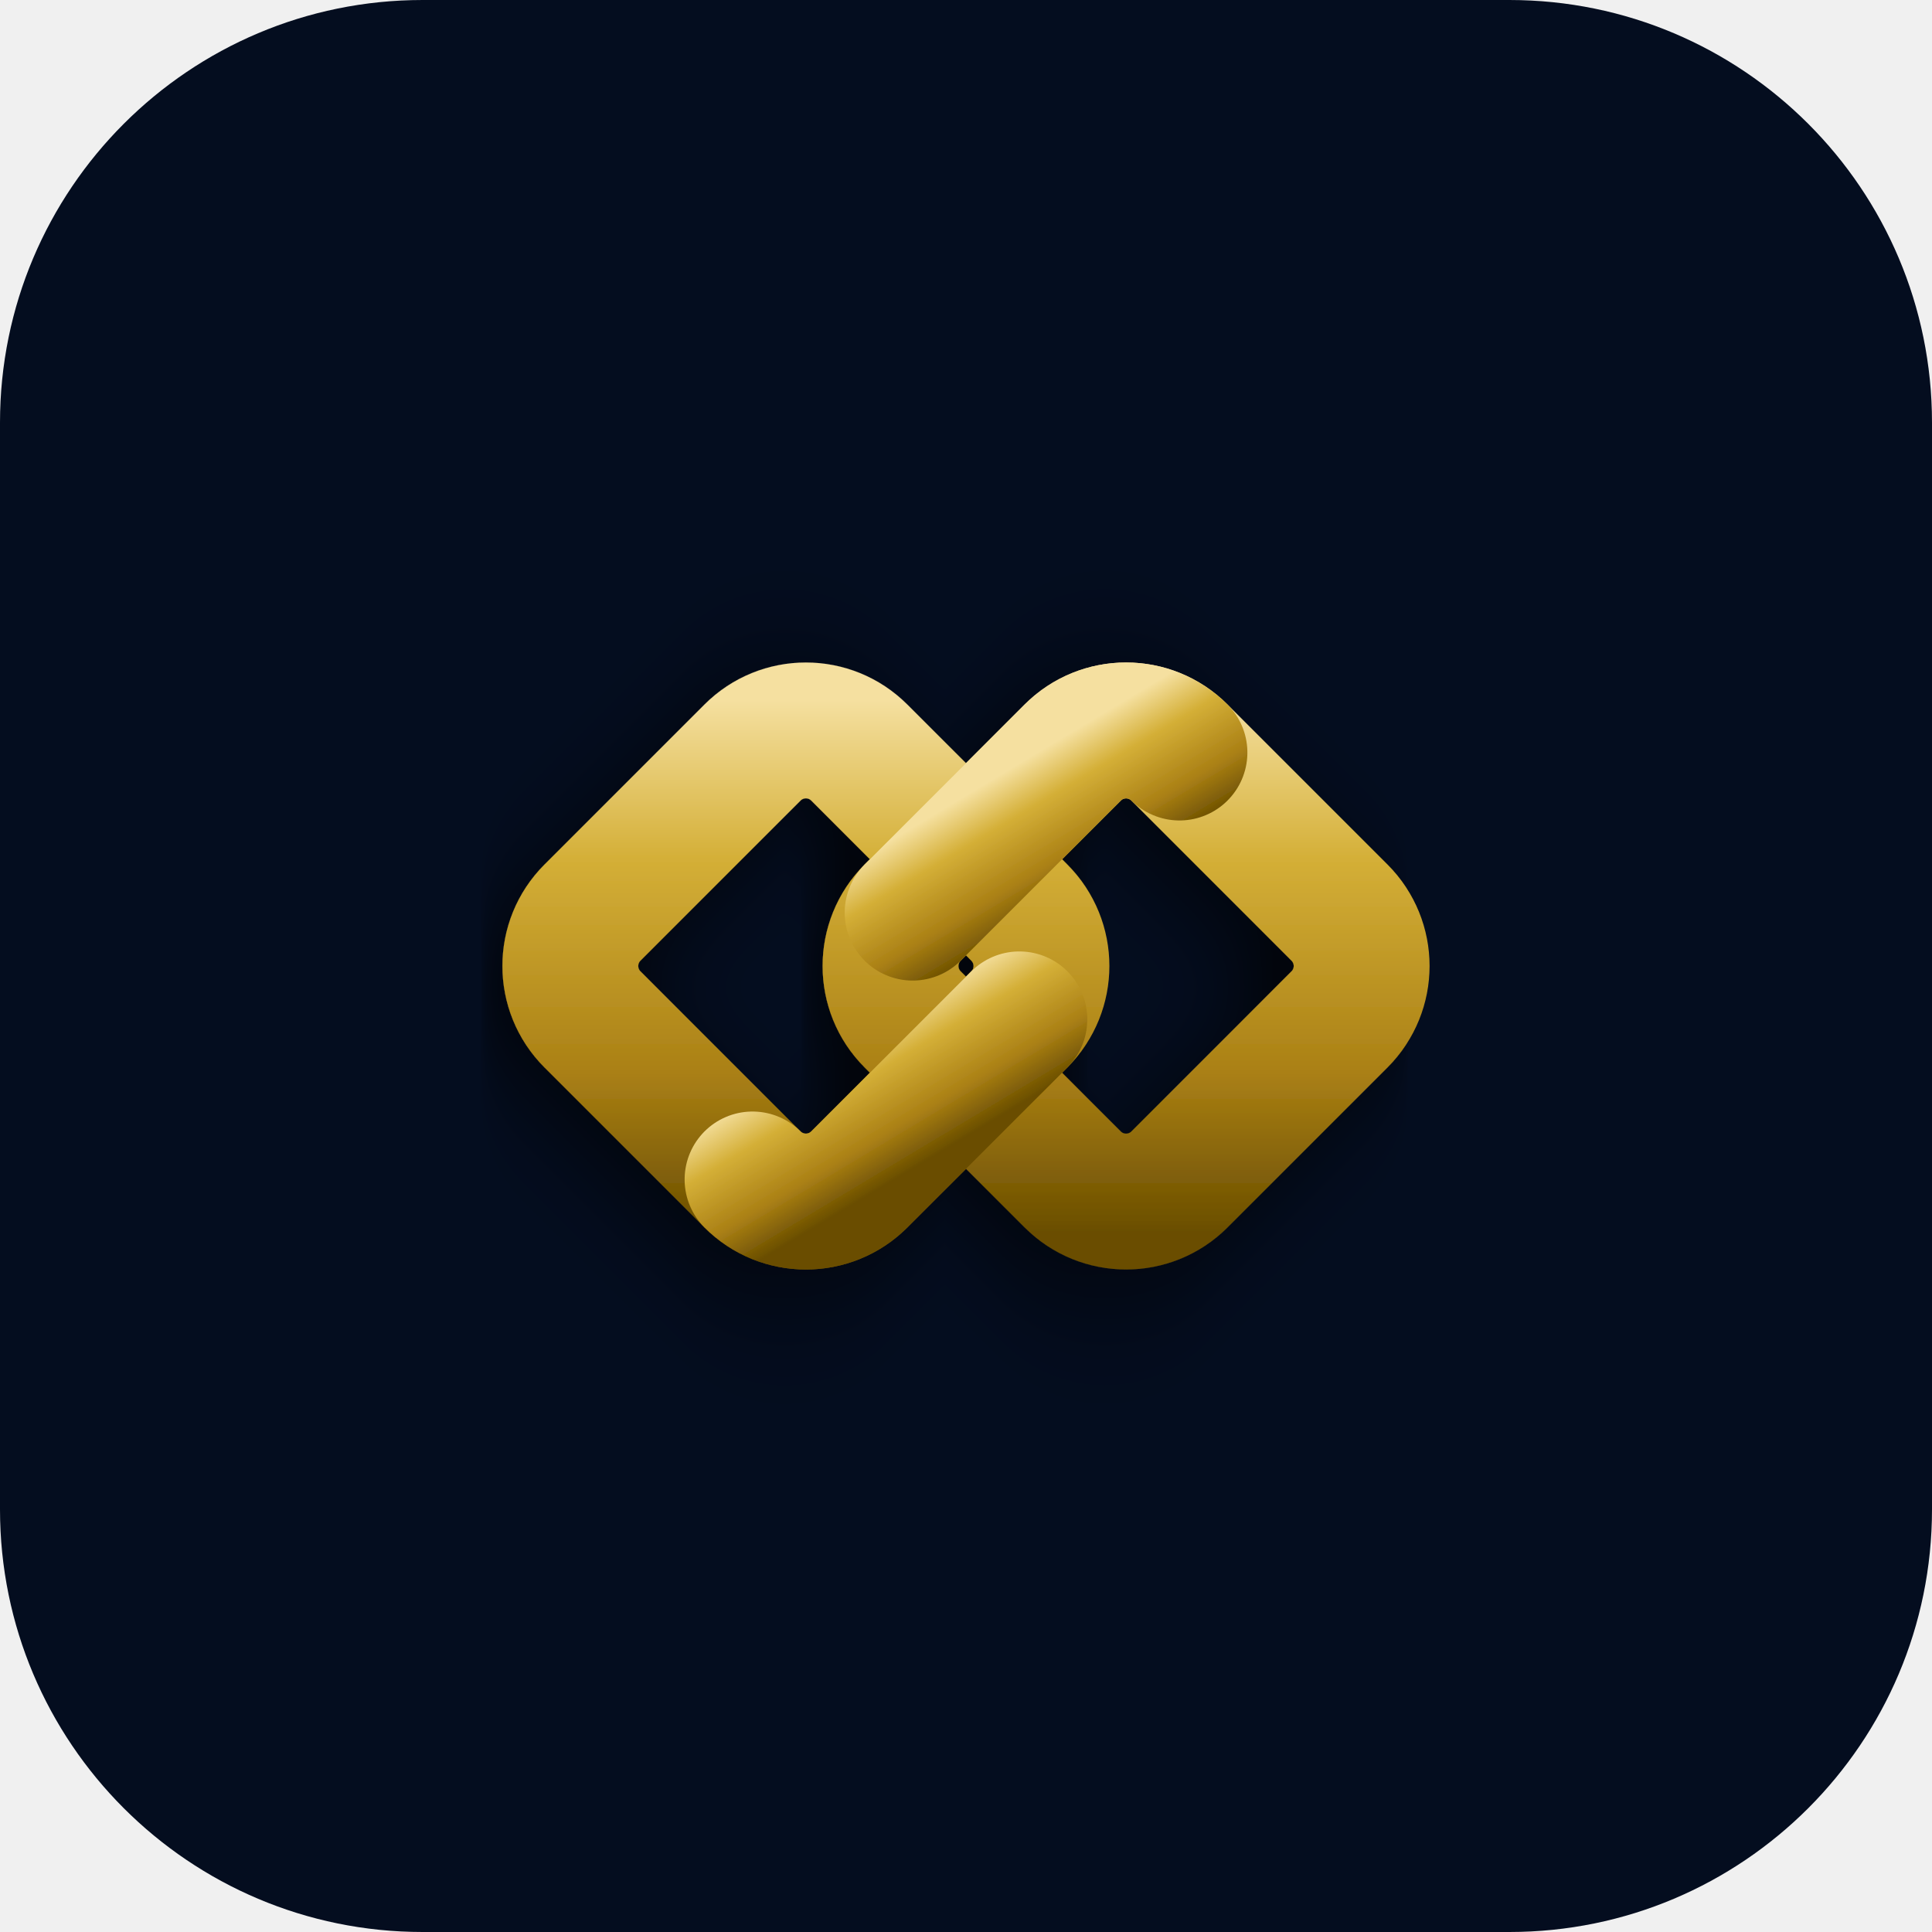
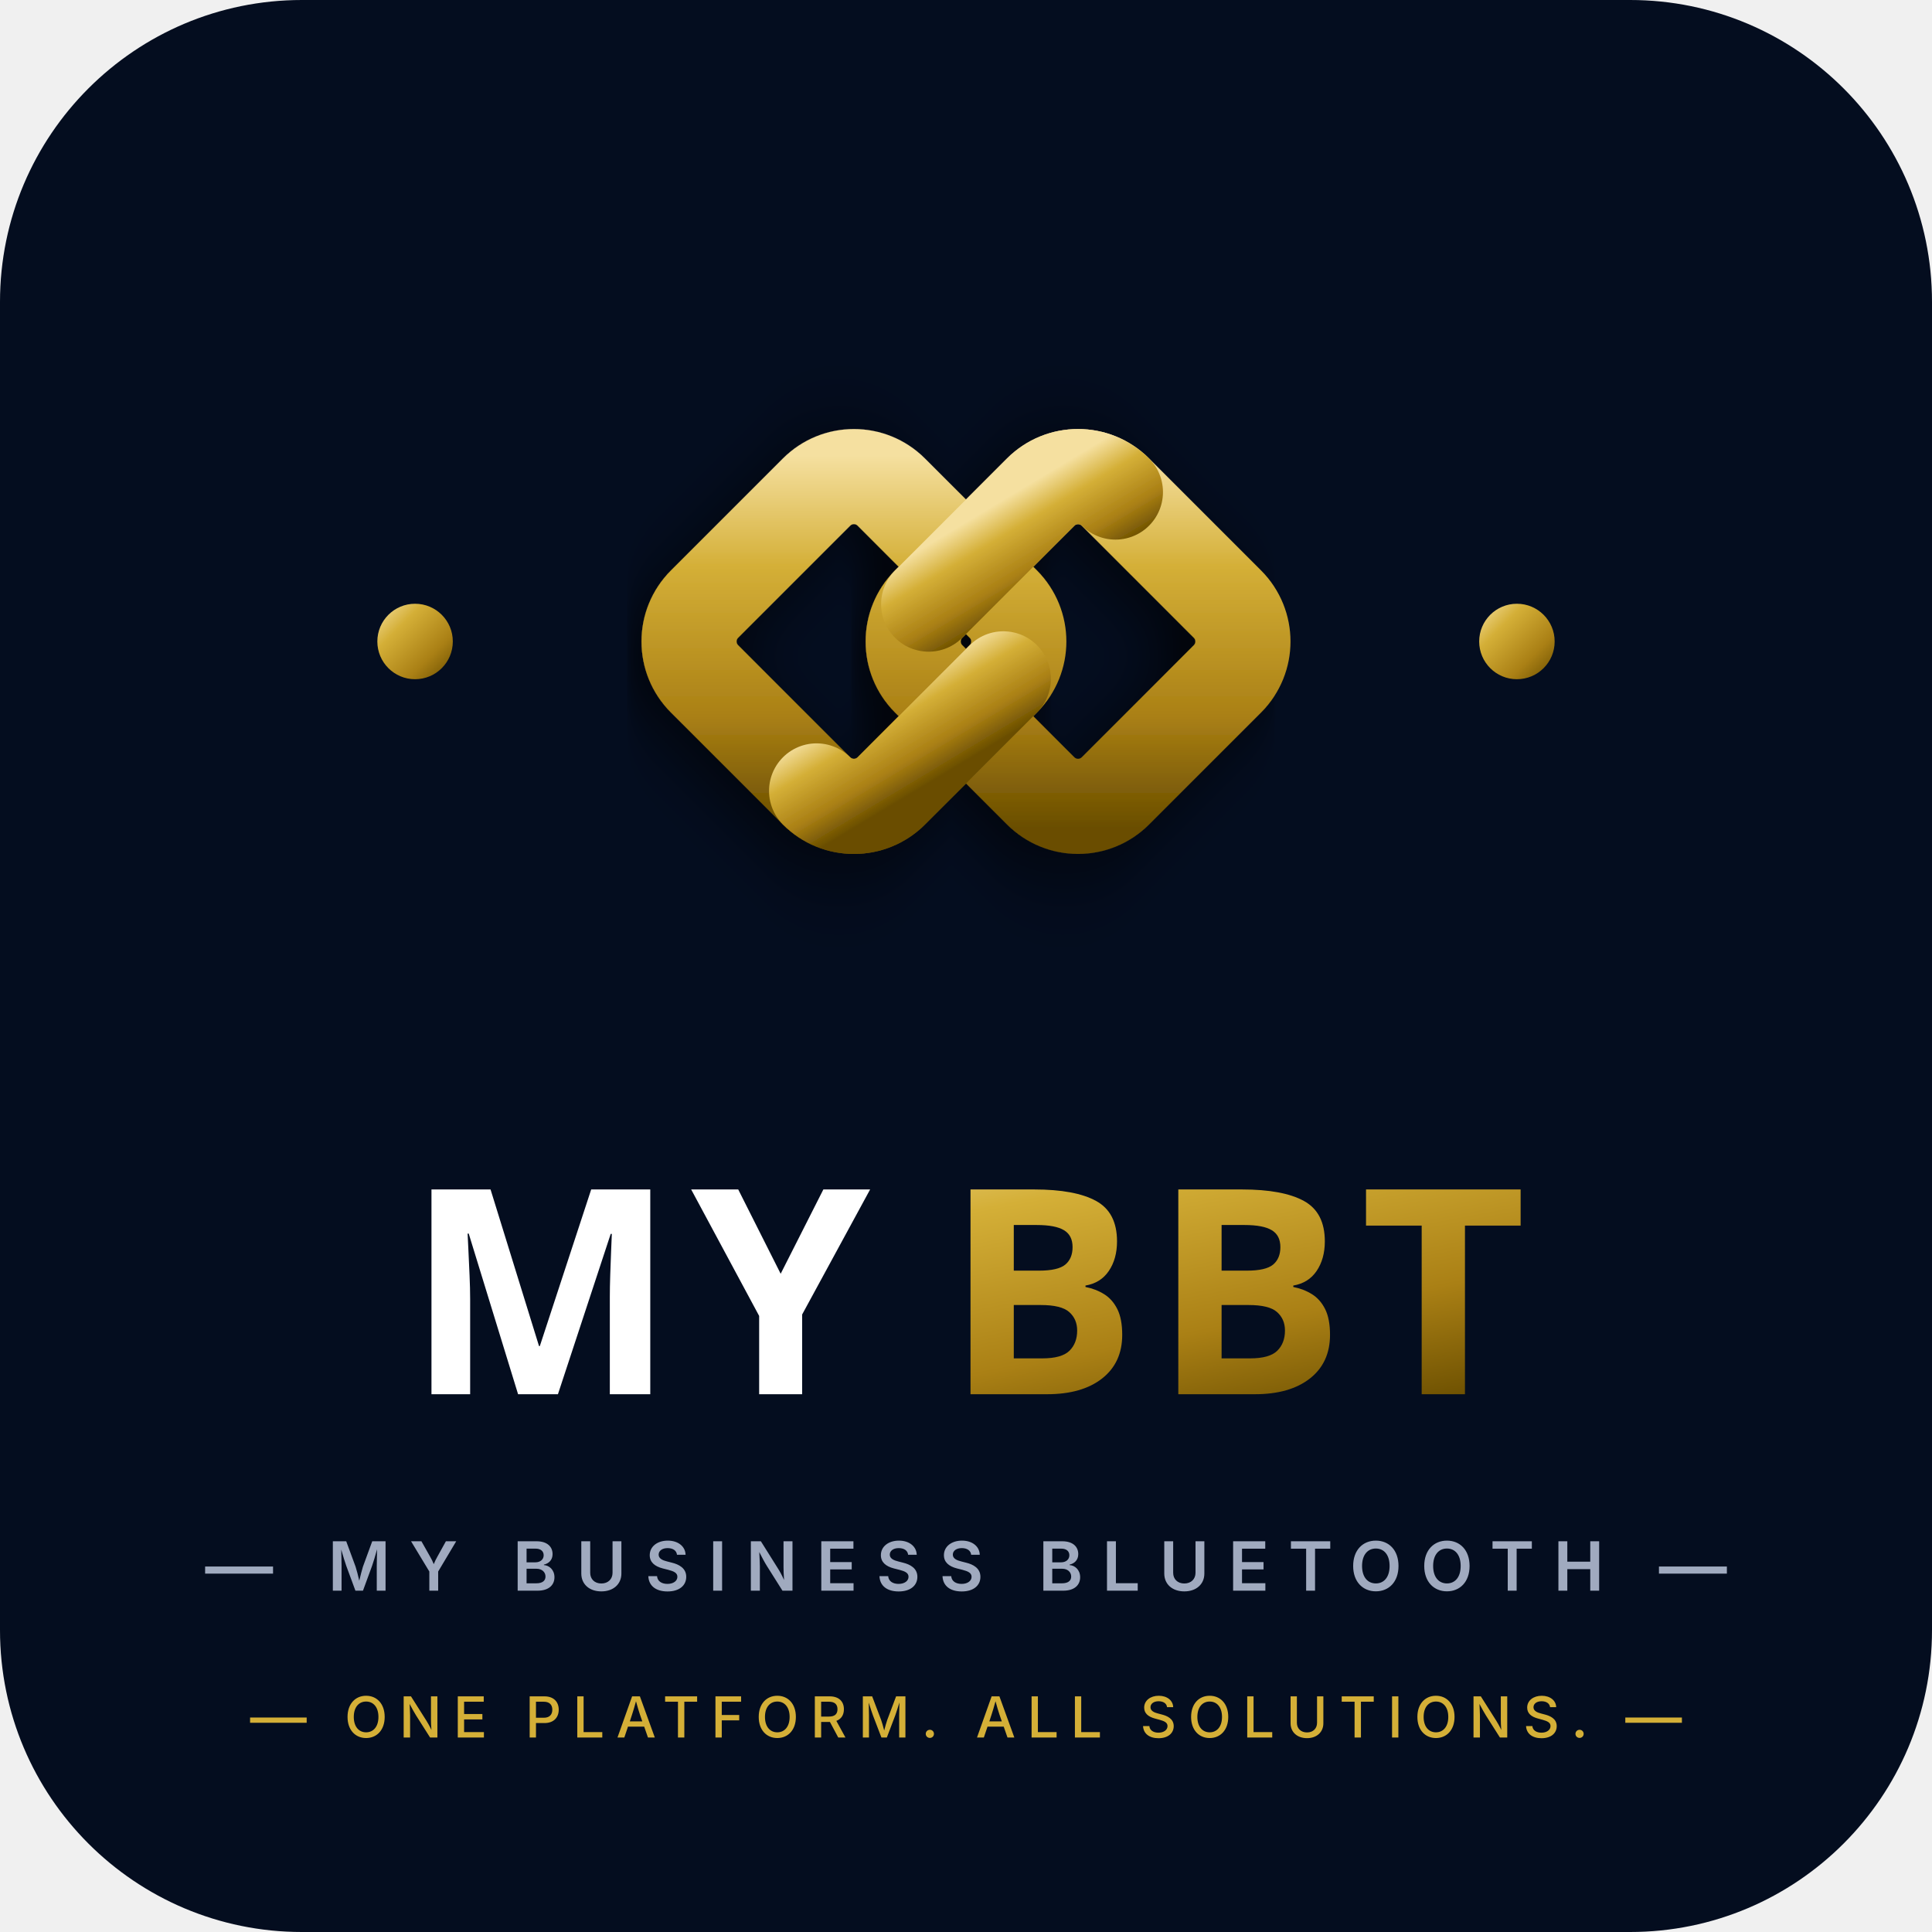
<svg xmlns="http://www.w3.org/2000/svg" viewBox="0 0 512 512">
  <defs>
    <linearGradient id="goldGrad" x1="0%" y1="0%" x2="100%" y2="100%">
      <stop offset="0%" stop-color="#F5E0A0" />
      <stop offset="30%" stop-color="#D4AF37" />
      <stop offset="70%" stop-color="#AA8015" />
      <stop offset="100%" stop-color="#6A4E00" />
    </linearGradient>
    <filter id="shadow" x="-20%" y="-20%" width="140%" height="140%">
      <feDropShadow dx="0" dy="8" stdDeviation="12" flood-color="#000" flood-opacity="0.6" />
    </filter>
  </defs>
-   <rect width="512" height="512" rx="112" fill="#040d1f" />
-   <g transform="translate(256, 256) rotate(45)" filter="url(#shadow)">
+   <rect width="512" height="512" rx="80" fill="#040d1f" />
+   <circle cx="110" cy="170" r="10" fill="url(#goldGrad)" />
+   <circle cx="402" cy="170" r="10" fill="url(#goldGrad)" />
+   <g transform="translate(256, 170) scale(0.7) rotate(45)" filter="url(#shadow)">
    <path d="M 0 -80 L 60 -80 A 20 20 0 0 1 80 -60 L 80 0 A 20 20 0 0 1 60 20 L 0 20 A 20 20 0 0 1 -20 0 L -20 -60 A 20 20 0 0 1 0 -80 Z" fill="none" stroke="url(#goldGrad)" stroke-width="36" stroke-linejoin="round" />
    <path d="M 0 80 L -60 80 A 20 20 0 0 1 -80 60 L -80 0 A 20 20 0 0 1 -60 -20 L 0 -20 A 20 20 0 0 1 20 0 L 20 60 A 20 20 0 0 1 0 80 Z" fill="none" stroke="url(#goldGrad)" stroke-width="36" stroke-linejoin="round" />
    <path d="M 20 0 L 20 60 A 20 20 0 0 1 0 80" fill="none" stroke="url(#goldGrad)" stroke-width="36" stroke-linecap="round" stroke-linejoin="round" />
    <path d="M -20 0 L -20 -60 A 20 20 0 0 1 0 -80" fill="none" stroke="url(#goldGrad)" stroke-width="36" stroke-linecap="round" stroke-linejoin="round" />
  </g>
+   <text x="256" y="340" font-family="'Arial Black', Impact, sans-serif" font-weight="900" font-size="76" text-anchor="middle" dominant-baseline="central" letter-spacing="4">
+     <tspan fill="#ffffff">MY </tspan>
+     <tspan fill="url(#goldGrad)">BBT</tspan>
+   </text>
+   <text x="256" y="415" font-family="'Inter', Arial, sans-serif" font-weight="600" font-size="18" fill="#a0aabf" text-anchor="middle" dominant-baseline="central" letter-spacing="5">
+     — MY BUSINESS BLUETOOTH —
+   </text>
+   <text x="256" y="455" font-family="'Inter', Arial, sans-serif" font-weight="500" font-size="15" fill="#D4AF37" text-anchor="middle" dominant-baseline="central" letter-spacing="3">
+     — ONE PLATFORM. ALL SOLUTIONS. —
+   </text>
</svg>
